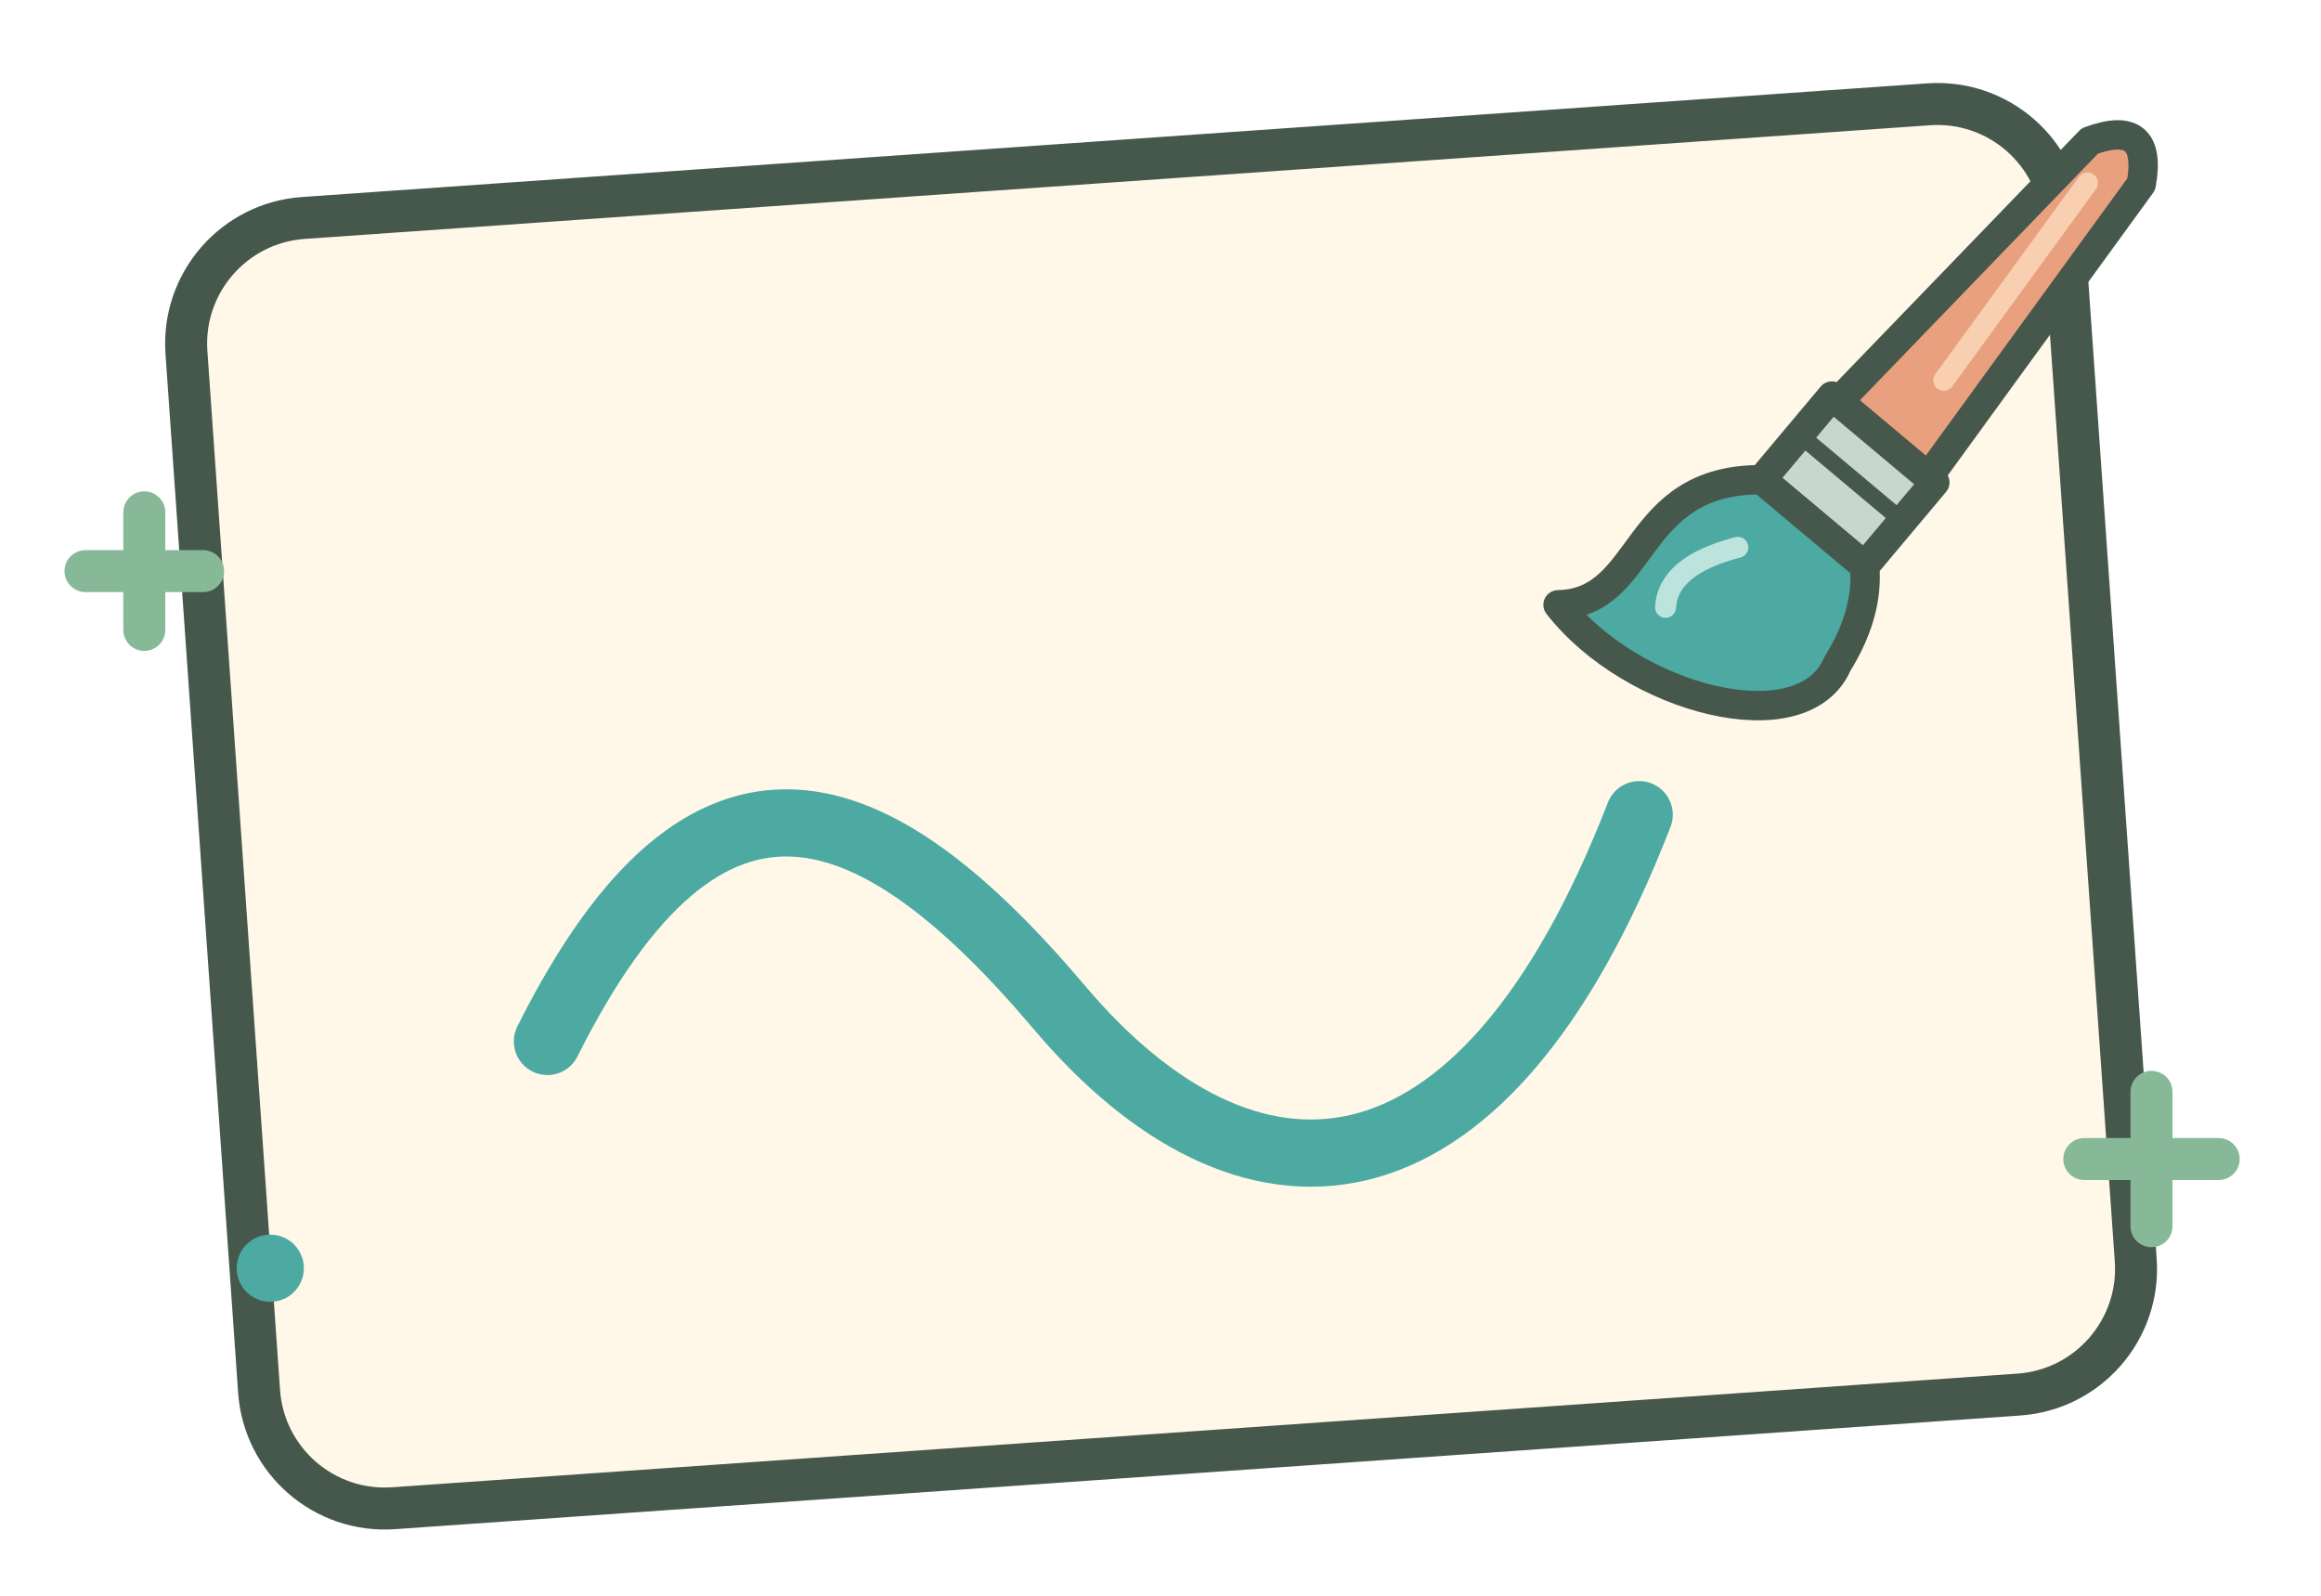
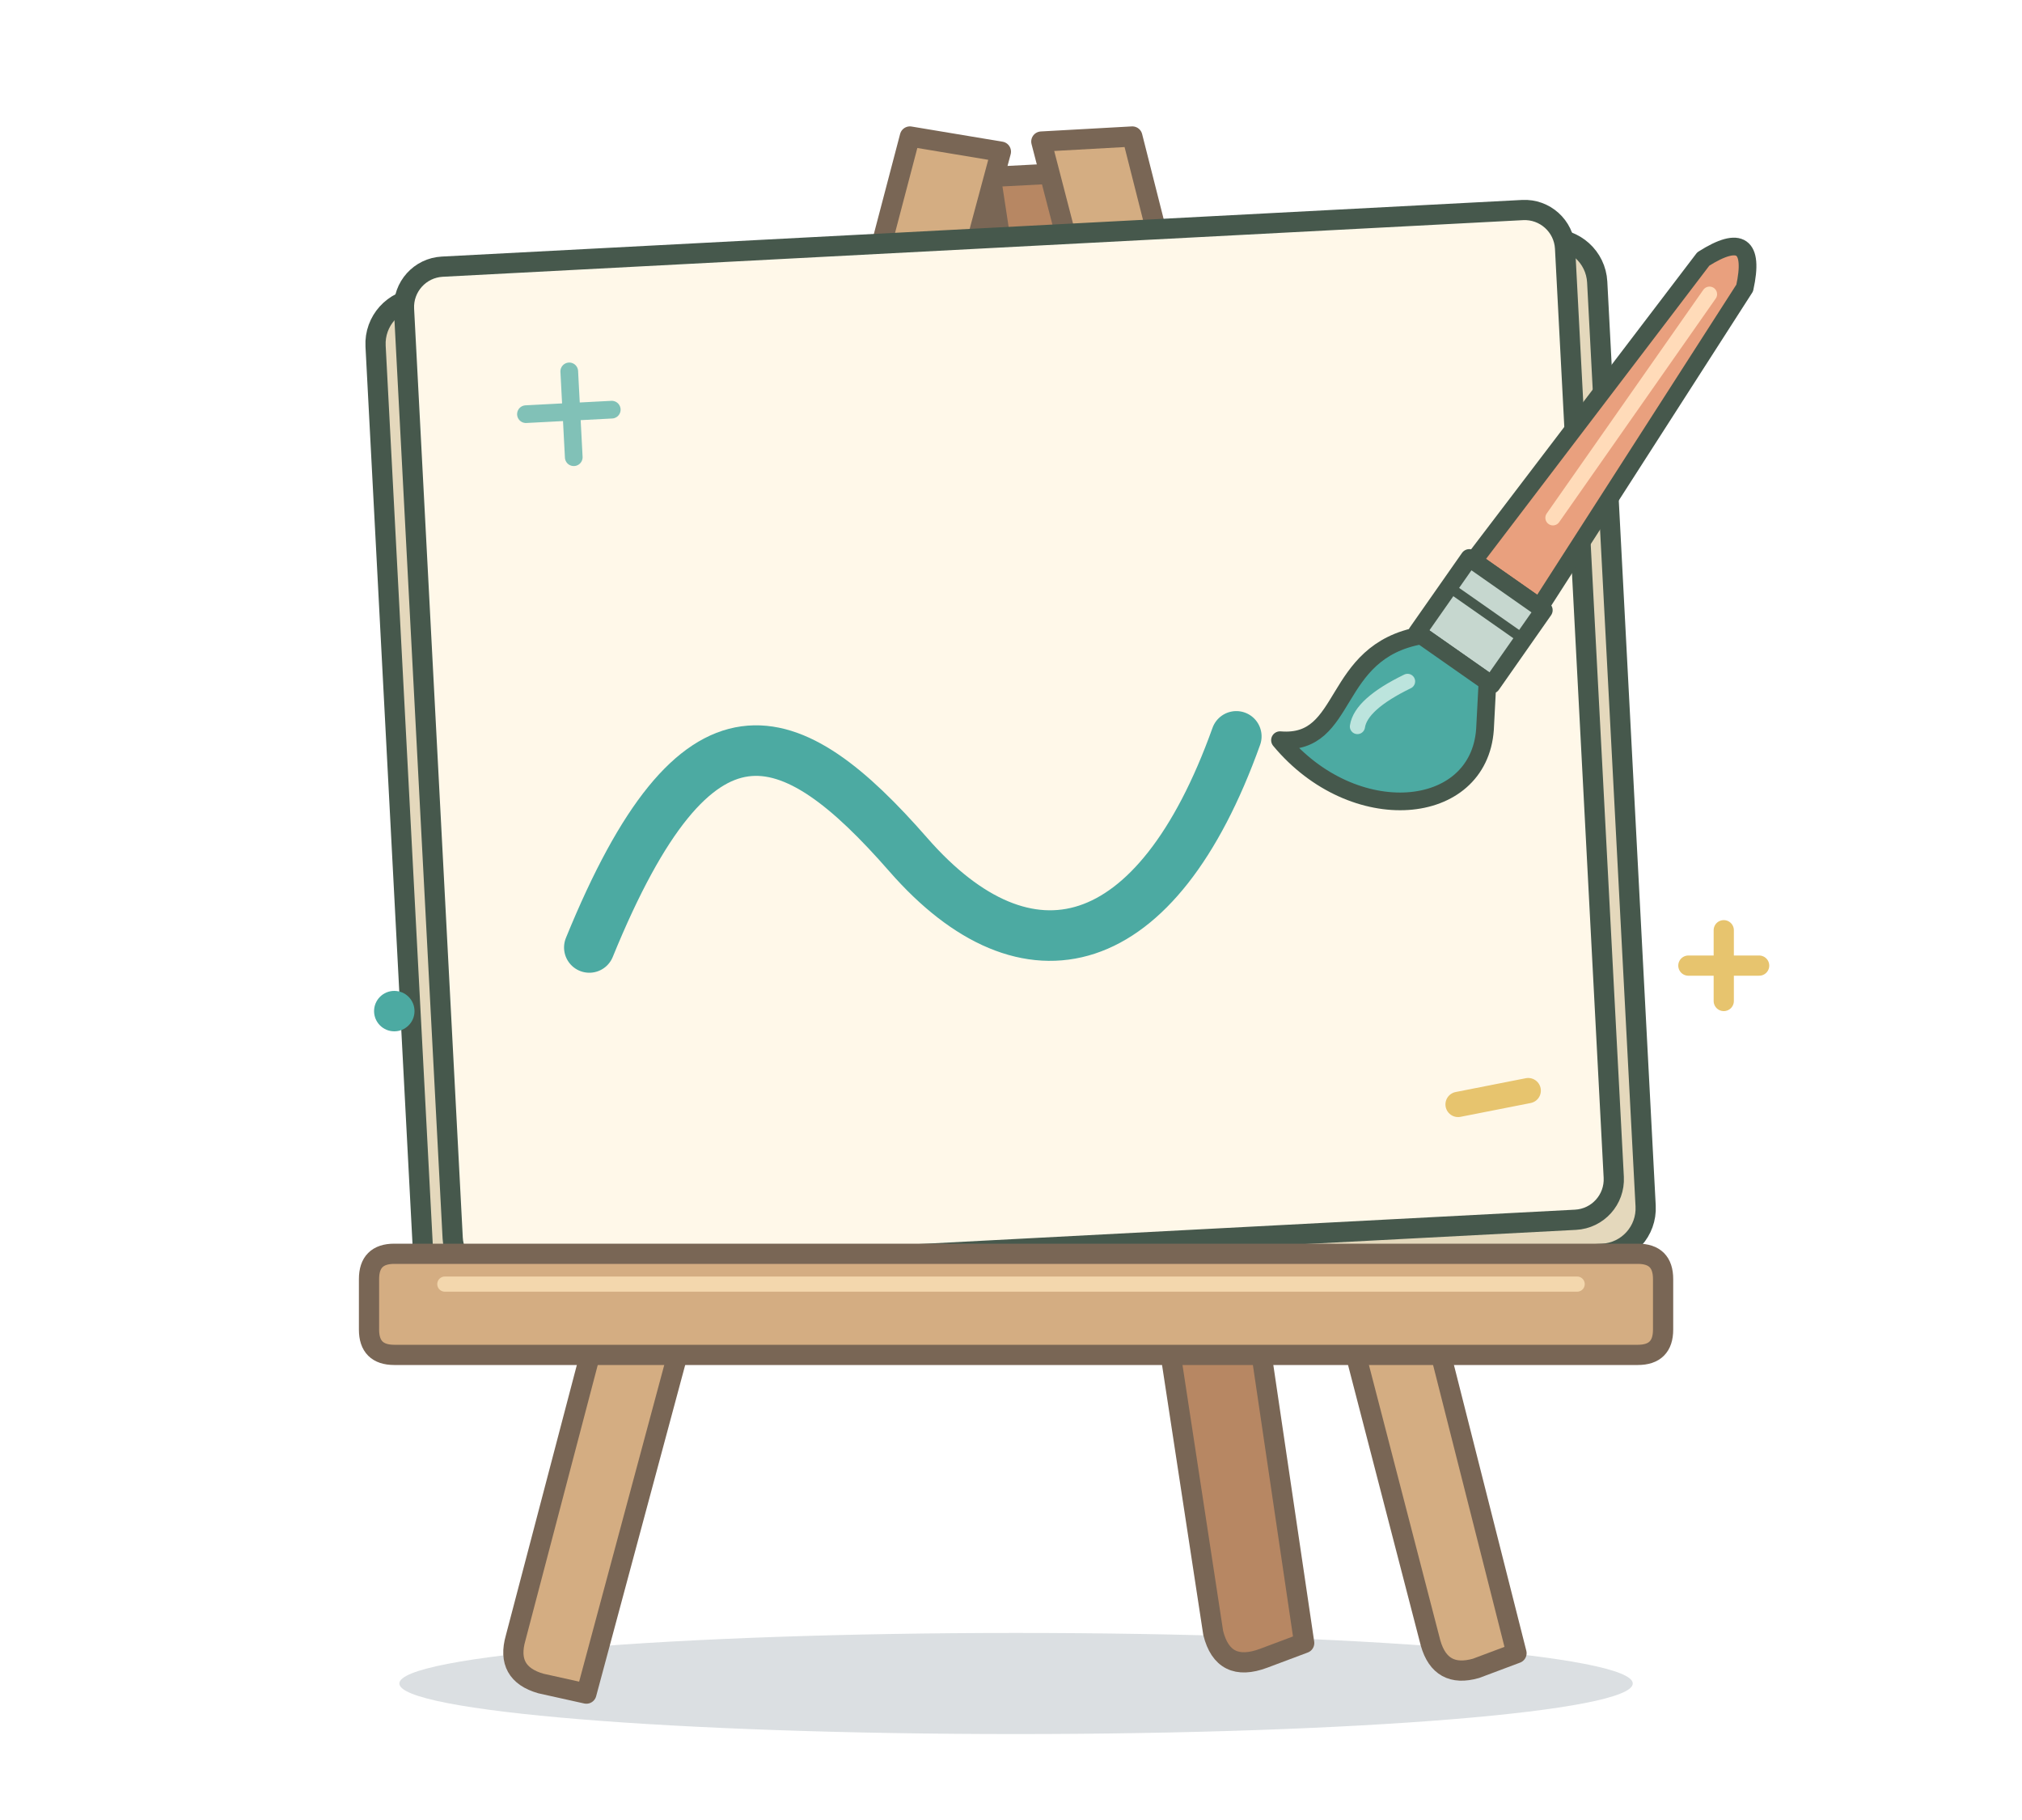
- <svg xmlns="http://www.w3.org/2000/svg" width="320" height="220" viewBox="30 15 260 190">
-   <rect x="48" y="34" width="224" height="154" rx="15" fill="#fff8e9" stroke="#46584c" stroke-width="5" transform="rotate(-4 160 110)" />
-   <path d="M87 139C106 101 126 109 148 135S198 161 217 112" fill="none" stroke="#4caaa2" stroke-width="8" stroke-linecap="round" />
-   <g transform="translate(248 65) rotate(40)" stroke="#46584c" stroke-width="3.5" stroke-linecap="round" stroke-linejoin="round">
-     <path d="M-4-40Q0-47 4-40L7 3H-7Z" fill="#e9a07e" />
-     <path d="M-1-36 1-7" fill="none" stroke="#f8cfb0" stroke-width="2.5" />
-     <path d="M-8 3H8V16H-8Z" fill="#c7d7cf" />
-     <path d="M-7 9H7" fill="none" stroke-width="2" />
-     <path d="M-8 16C-20 26-9 36-17 43C-3 46 16 37 13 27Q12 20 8 16Z" fill="#4caaa2" />
-     <path d="M-5 24Q-10 31-7 35" fill="none" stroke="#bce4dd" stroke-width="2.5" />
+ <svg xmlns="http://www.w3.org/2000/svg" width="400" height="360" viewBox="0 0 400 360">
+   <ellipse cx="201" cy="333" rx="122" ry="10" fill="#183343" opacity=".16" />
+   <g stroke="#796655" stroke-width="4" stroke-linejoin="round">
+     <path d="M196 35 240 323q2 8 10 5l8-3-43-291Z" fill="#b78763" />
+     <path d="m180 27-78 297q-2 7 5 9l9 2 82-305Z" fill="#d4ad82" />
+     <path d="m206 28 77 297q2 7 9 5l8-3-76-300Z" fill="#d4ad82" />
+     <path d="m134 238-8 18h150l-7-18Z" fill="#c3936d" />
  </g>
-   <path d="M32 83h14M39 76v14M270 153h16M278 145v16" stroke="#87b999" stroke-width="5" stroke-linecap="round" />
-   <circle cx="54" cy="166" r="4" fill="#4caaa2" />
+   <g transform="rotate(-3 200 155)">
+     <rect x="79" y="53" width="242" height="201" rx="9" fill="#e4d8bc" stroke="#46584c" stroke-width="4" />
+     <rect x="85" y="47" width="230" height="200" rx="8" fill="#fff8e9" stroke="#46584c" stroke-width="4" />
+     <path d="M115 183c24-51 42-43 64-15s48 23 66-20" fill="none" stroke="#4caaa2" stroke-width="10" stroke-linecap="round" />
+     <path d="M108 77h17m-8-8v17" stroke="#4caaa2" stroke-width="3.5" stroke-linecap="round" opacity=".7" />
+     <path d="m285 223 14-2" stroke="#e7c46e" stroke-width="5" stroke-linecap="round" />
+   </g>
+   <path d="M73 253q0-5 5-5h246q5 0 5 5v10q0 5-5 5H78q-5 0-5-5Z" fill="#d4ad82" stroke="#796655" stroke-width="4" />
+   <path d="M88 254h224" stroke="#f3d7ad" stroke-width="3" stroke-linecap="round" />
+   <g transform="translate(290 127) rotate(35)" stroke="#46584c" stroke-width="3.5" stroke-linejoin="round" stroke-linecap="round">
+     <path d="M-5-89q5-12 10 0l3 75H-8Z" fill="#e9a07e" />
+     <path d="M0-84v54" stroke="#ffdbb9" stroke-width="3" />
+     <path d="M-9-14H9V4H-9Z" fill="#c6d7cf" />
+     <path d="M-9-7H9" fill="none" stroke-width="2" />
+     <path d="M-8 4C-21 17-7 30-19 37 3 43 22 27 13 12L8 4Z" fill="#4caaa2" />
+     <path d="M-5 13q-5 9-3 13" fill="none" stroke="#bce4dd" stroke-width="3" />
+   </g>
+   <circle cx="78" cy="200" r="4" fill="#4caaa2" />
+   <path d="M334 191h14m-7-7v14" stroke="#e7c46e" stroke-width="4" stroke-linecap="round" />
</svg>
